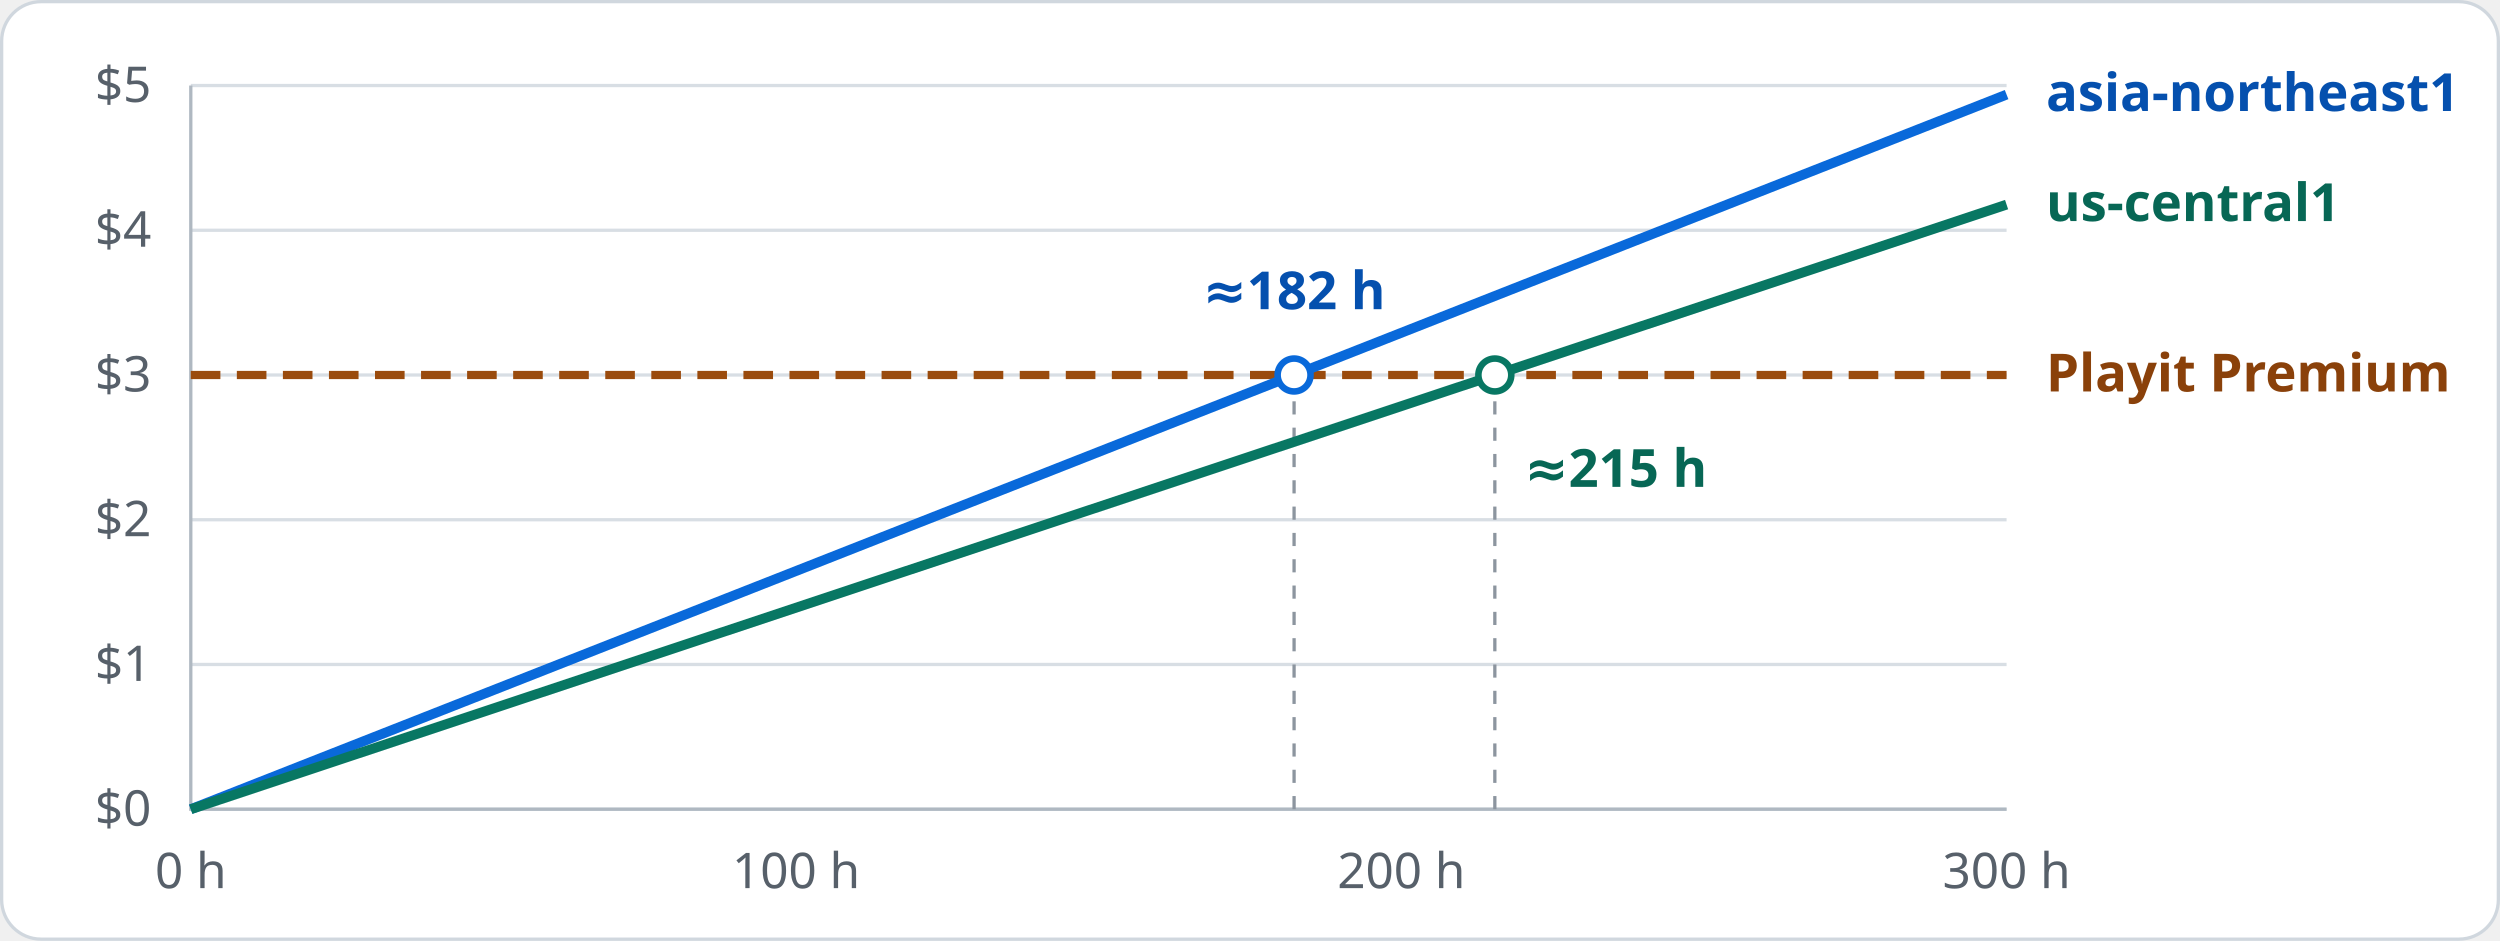
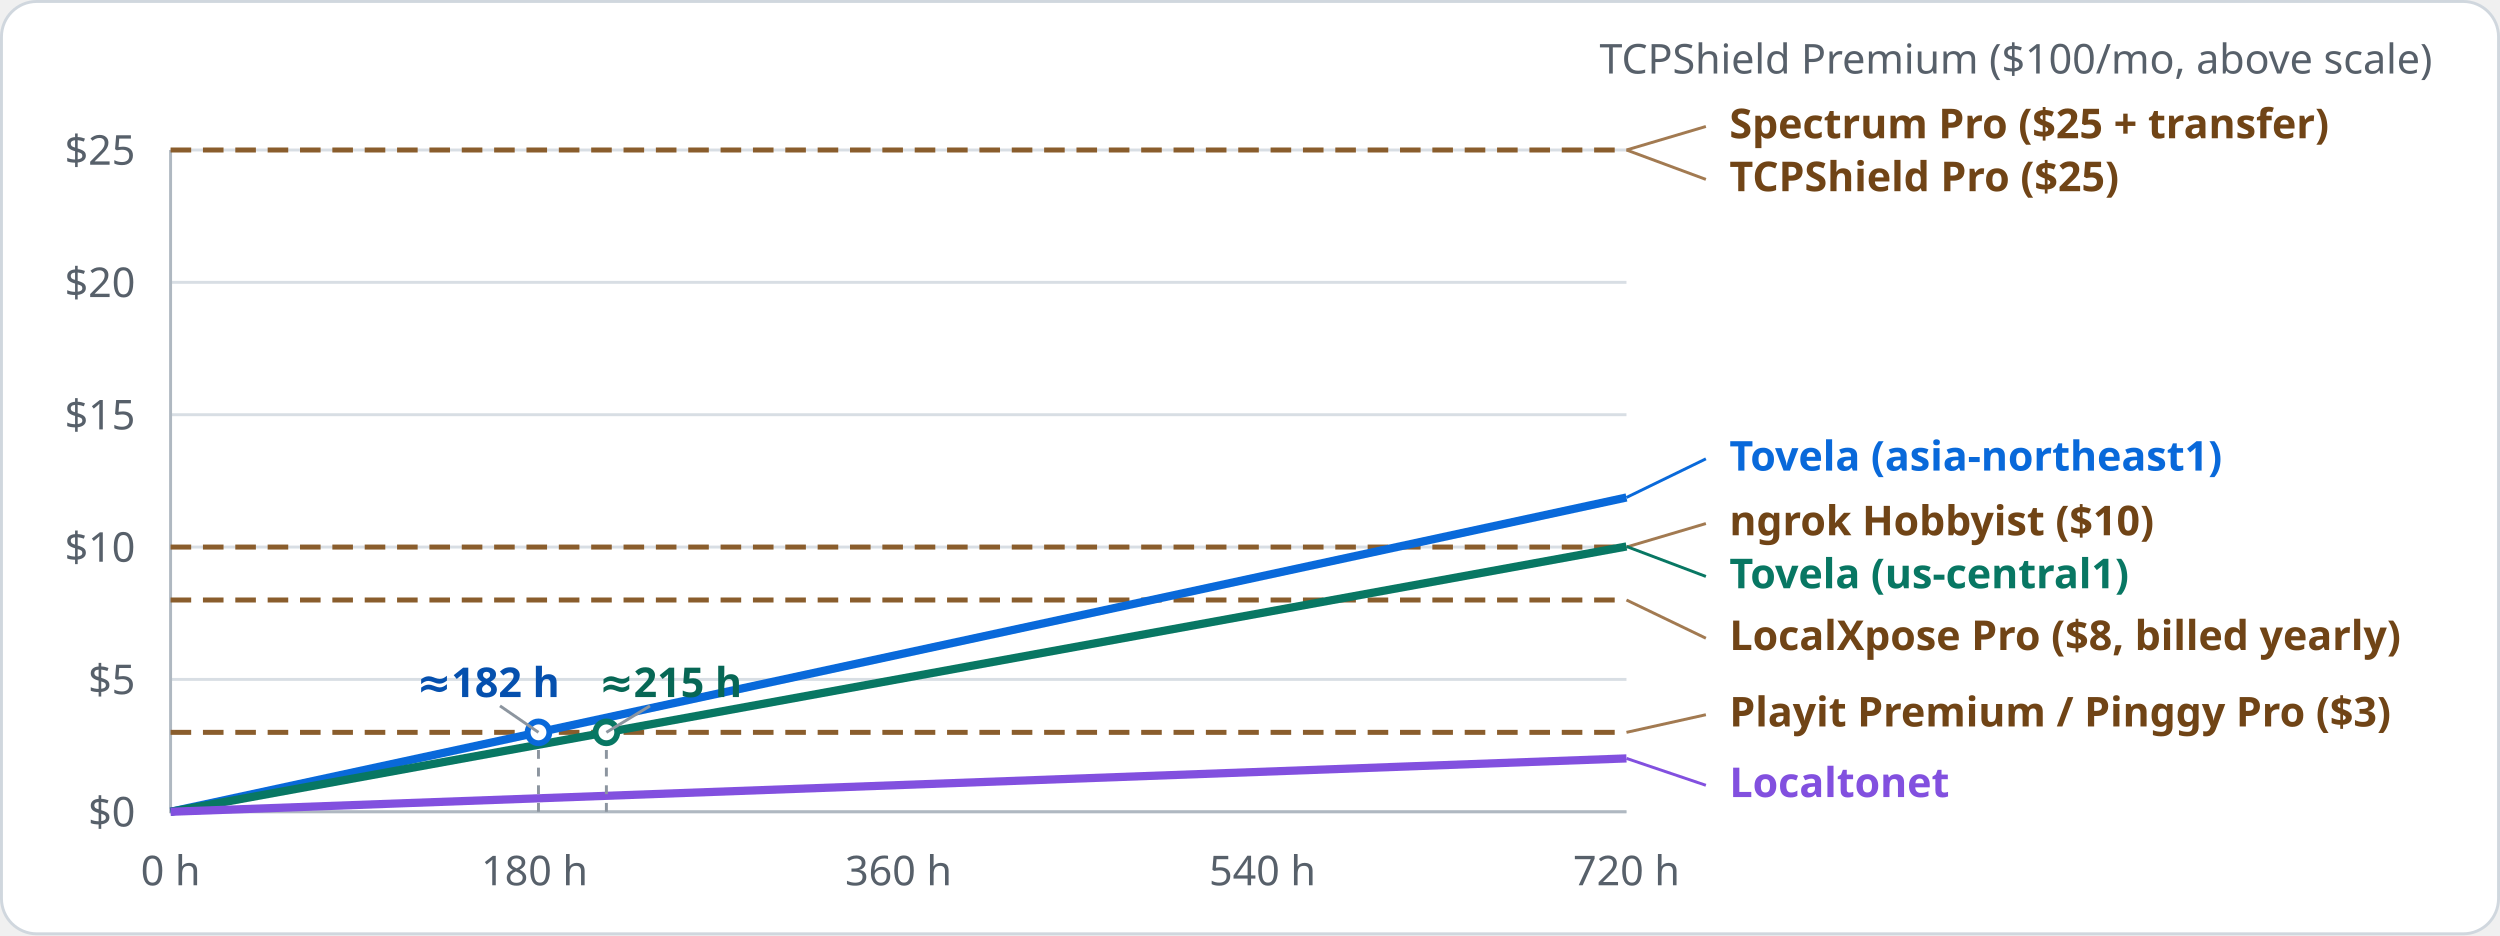
- <svg xmlns="http://www.w3.org/2000/svg" width="760" height="286" viewBox="0 0 760 286" role="img" aria-labelledby="title desc">
-   <rect x="0.5" y="0.5" width="759" height="285" rx="12" fill="#fff" stroke="#d0d7de" />
+ <svg xmlns="http://www.w3.org/2000/svg" width="850" height="318" viewBox="0 0 850 318" role="img" aria-labelledby="title desc">
+   <rect x="0.5" y="0.5" width="849" height="317" rx="12" fill="#fff" stroke="#d0d7de" />
  <g font-family="system-ui, sans-serif" fill="#24292f">
-     <path d="M58 26H610 M58 70H610 M58 114H610 M58 158H610 M58 202H610 M58 246H610" stroke="#d8dee4" fill="none" />
-     <path d="M58 26V246H610" stroke="#afb8c1" fill="none" />
-     <g text-anchor="end" font-size="15" fill="#57606a">
-       <text x="46" y="31">$5</text>
-       <text x="46" y="75">$4</text>
-       <text x="46" y="119">$3</text>
-       <text x="46" y="163">$2</text>
-       <text x="46" y="207">$1</text>
-       <text x="46" y="251">$0</text>
+     <text x="827" y="25" text-anchor="end" font-size="14" fill="#57606a">TCPShield Premium ($100/mo, above scale)</text>
+     <path d="M58 276.00H553 M58 231.00H553 M58 186.00H553 M58 141.00H553 M58 96.00H553 M58 51.00H553" stroke="#d8dee4" fill="none" />
+     <path d="M58 51V276H553" stroke="#afb8c1" fill="none" />
+     <g text-anchor="end" font-size="14" fill="#57606a">
+       <text x="46" y="281">$0</text>
+       <text x="46" y="236">$5</text>
+       <text x="46" y="191">$10</text>
+       <text x="46" y="146">$15</text>
+       <text x="46" y="101">$20</text>
+       <text x="46" y="56">$25</text>
    </g>
-     <g text-anchor="middle" font-size="15" fill="#57606a">
-       <text x="58" y="270">0 h</text>
-       <text x="242" y="270">100 h</text>
-       <text x="426" y="270">200 h</text>
-       <text x="610" y="270">300 h</text>
+     <g text-anchor="middle" font-size="14" fill="#57606a">
+       <text x="58.00" y="301">0 h</text>
+       <text x="181.75" y="301">180 h</text>
+       <text x="305.50" y="301">360 h</text>
+       <text x="429.25" y="301">540 h</text>
+       <text x="553.00" y="301">720 h</text>
    </g>
-     <path d="M58 114H610" stroke="#9a4b0d" stroke-width="2.5" stroke-dasharray="9 5" />
-     <path d="M393.40 114V246 M454.43 114V246" stroke="#8c959f" stroke-dasharray="4 4" />
-     <path d="M58 246L610 28.75" stroke="#0969da" stroke-width="3" fill="none" />
-     <path d="M58 246L610 62.20" stroke="#087763" stroke-width="3" fill="none" />
-     <circle cx="393.40" cy="114" r="5" fill="#fff" stroke="#0969da" stroke-width="2" />
-     <circle cx="454.43" cy="114" r="5" fill="#fff" stroke="#087763" stroke-width="2" />
-     <g font-size="16" font-weight="600">
-       <text x="622" y="33.75" fill="#0550ae">asia-northeast1</text>
-       <text x="622" y="67.20" fill="#076755">us-central1</text>
-       <text x="622" y="119" fill="#8a410a">Playit Premium</text>
-       <text x="393.40" y="94" text-anchor="middle" fill="#0550ae">≈182 h</text>
-       <text x="463.43" y="148" fill="#076755">≈215 h</text>
+     <g stroke="#8a5d2c" stroke-width="1.7" stroke-dasharray="7 4" fill="none">
+       <path d="M58 51.00H553" />
+       <path d="M58 186.00H553" />
+       <path d="M58 204.00H553" />
+       <path d="M58 249.00H553" />
+     </g>
+     <g stroke-width="2.8" fill="none">
+       <path d="M58 276L553 169.14" stroke="#0969da" />
+       <path d="M58 276L553 185.80" stroke="#087763" />
+       <path d="M58 276L553 257.86" stroke="#8250df" />
+     </g>
+     <g stroke="#8c959f" stroke-dasharray="3 3">
+       <path d="M183.08 249.00V276" />
+       <path d="M206.17 249.00V276" />
+     </g>
+     <circle cx="183.08" cy="249.00" r="3.7" fill="#fff" stroke="#0969da" stroke-width="2" />
+     <circle cx="206.17" cy="249.00" r="3.7" fill="#fff" stroke="#087763" stroke-width="2" />
+     <g fill="none" stroke-width="1">
+       <path d="M553 51.00L580 43" stroke="#a27a51" />
+       <path d="M553 51.00L580 61" stroke="#a27a51" />
+       <path d="M553 186.00L580 178" stroke="#a27a51" />
+       <path d="M553 204.00L580 217" stroke="#a27a51" />
+       <path d="M553 249.00L580 243" stroke="#a27a51" />
+       <path d="M553 169.14L580 156" stroke="#0969da" />
+       <path d="M553 185.80L580 196" stroke="#087763" />
+       <path d="M553 257.86L580 267" stroke="#8250df" />
+       <path d="M183.08 249.00L170 240 M206.17 249.00L221 240" stroke="#8c959f" />
+     </g>
+     <g font-size="14" font-weight="600">
+       <text x="588" y="47" fill="#704416">Spectrum Pro ($25 + transfer)</text>
+       <text x="588" y="65" fill="#704416">TCPShield Pro ($25)</text>
+       <text x="588" y="182" fill="#704416">ngrok Hobbyist ($10)</text>
+       <text x="588" y="221" fill="#704416">LocalXpose Pro ($8, billed yearly)</text>
+       <text x="588" y="247" fill="#704416">Playit Premium / Pinggy Pro ($3)</text>
+       <text x="588" y="160" fill="#0969da">Tovela (asia-northeast1)</text>
+       <text x="588" y="200" fill="#087763">Tovela (us-central1)</text>
+       <text x="588" y="271" fill="#8250df">Localtonet</text>
+       <text x="166" y="237" text-anchor="middle" fill="#0550ae">≈182 h</text>
+       <text x="228" y="237" text-anchor="middle" fill="#076755">≈215 h</text>
    </g>
  </g>
</svg>
